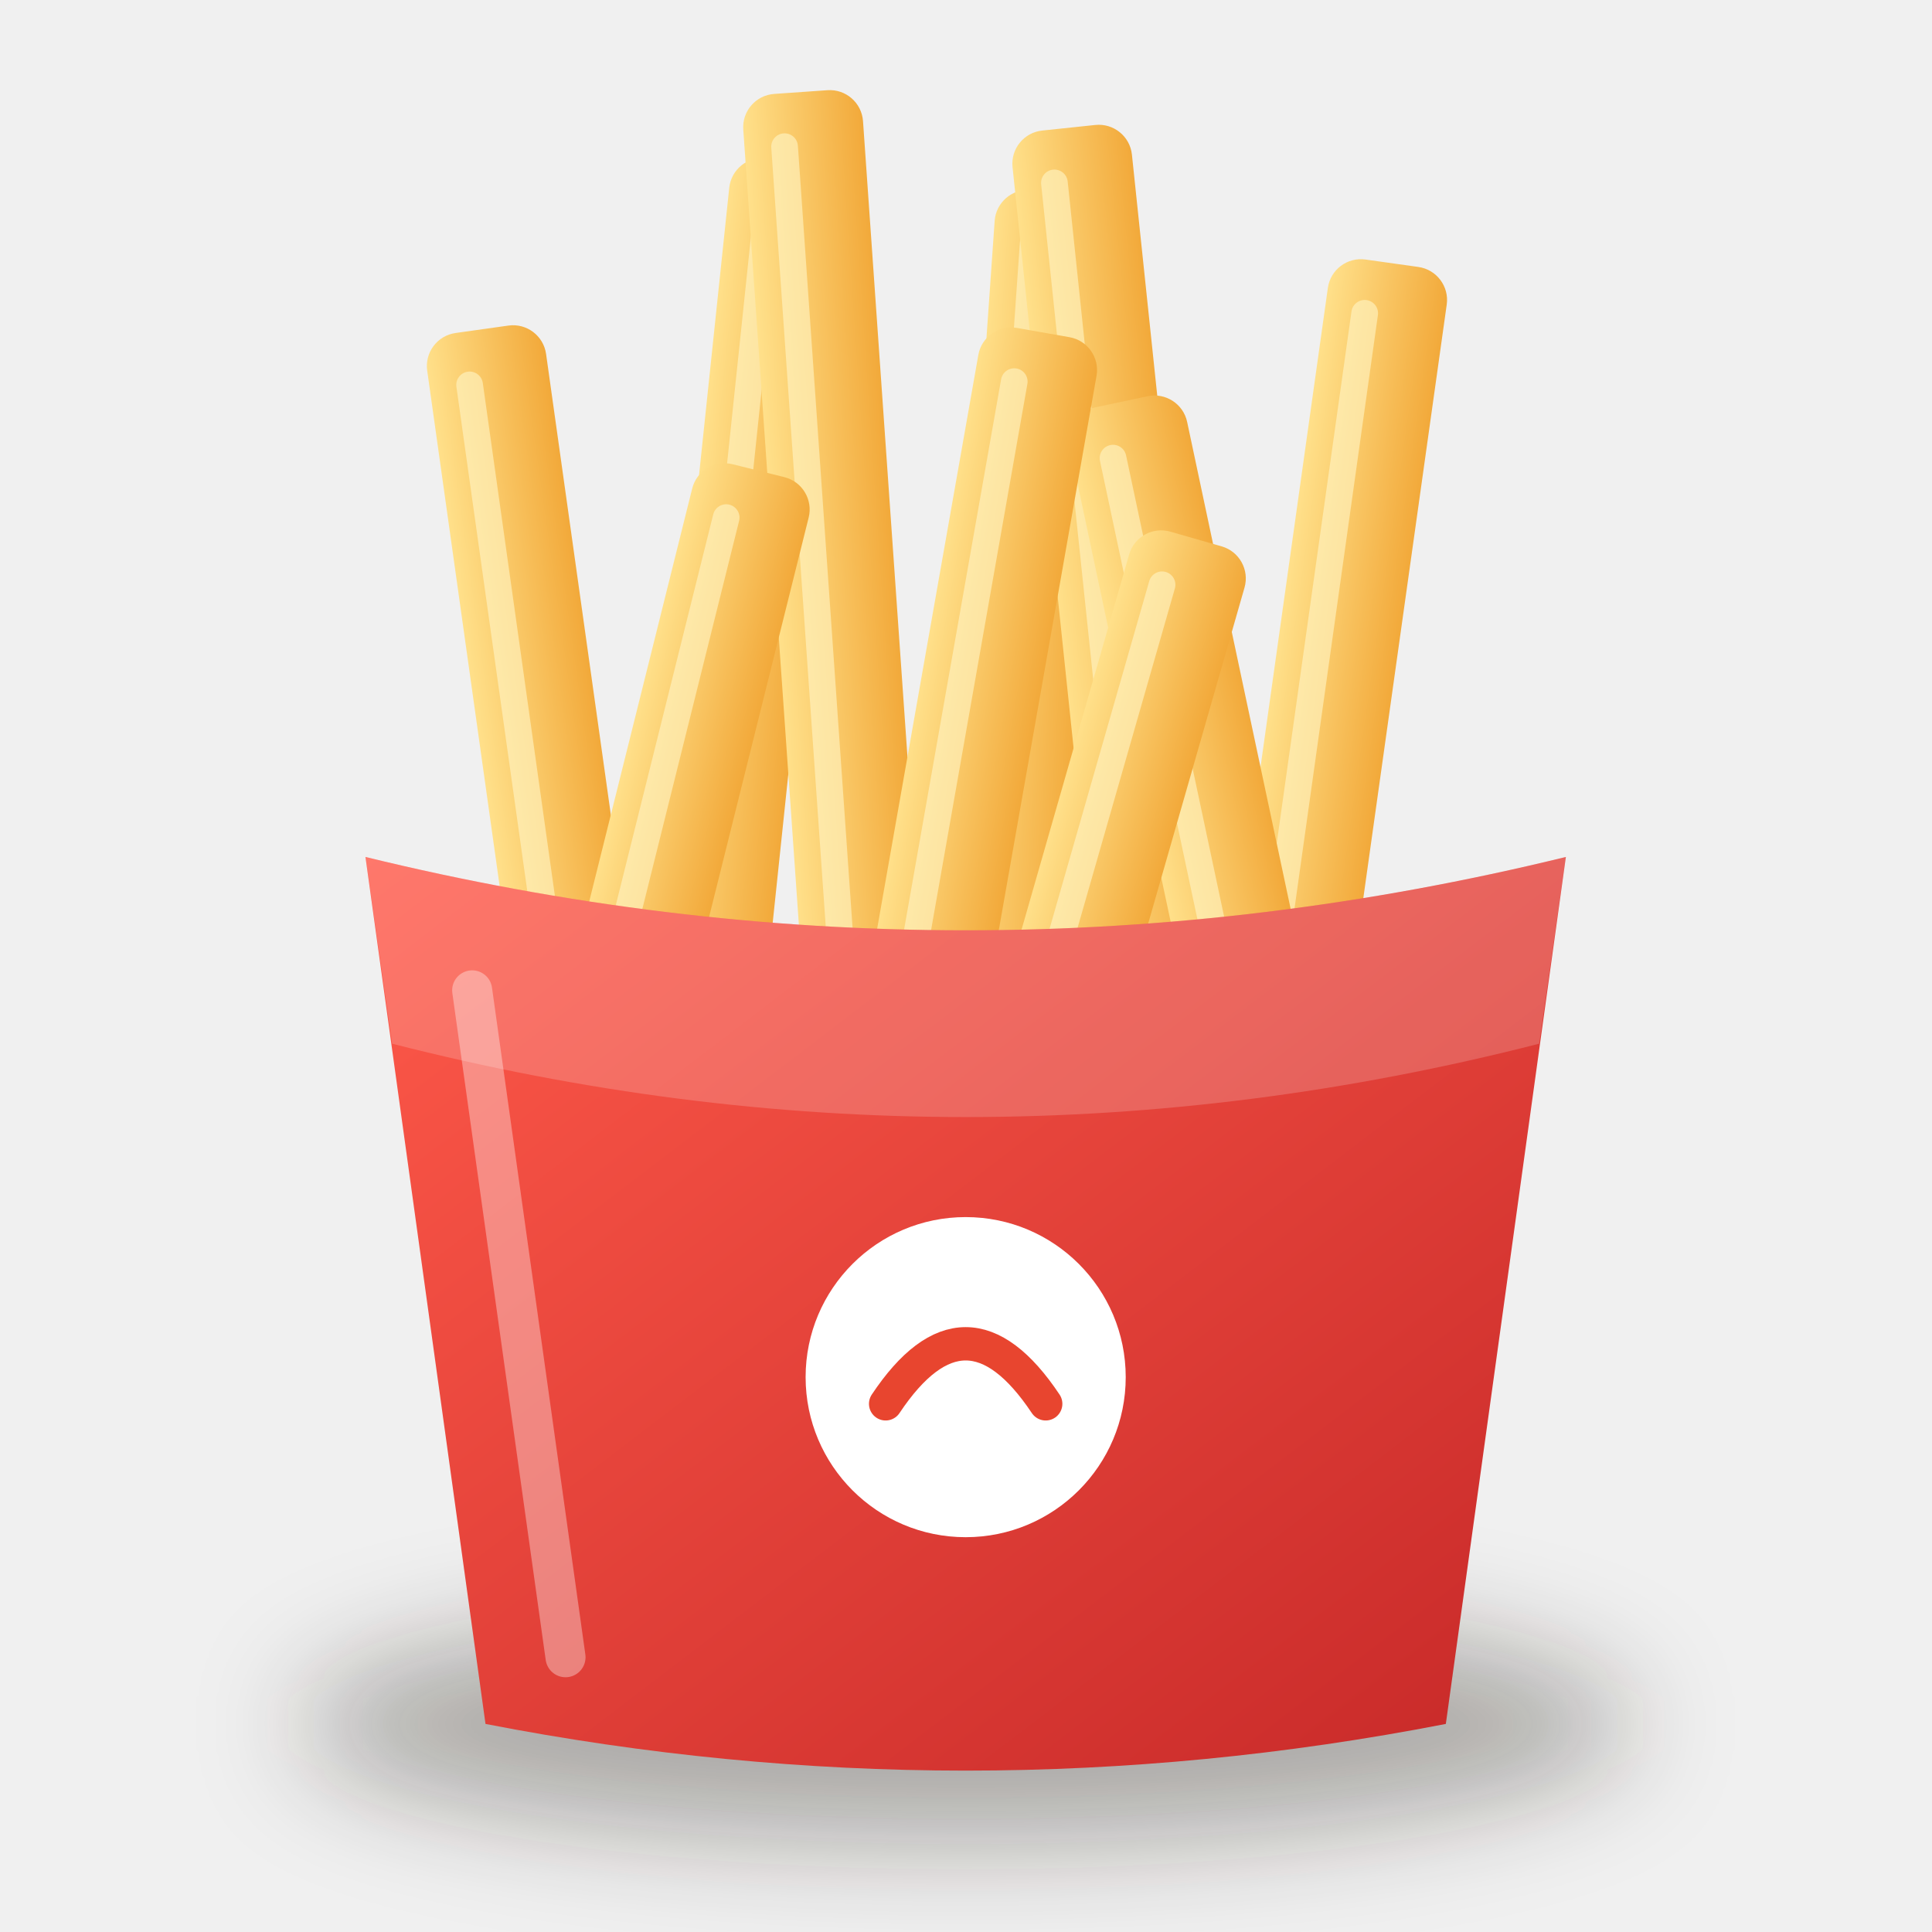
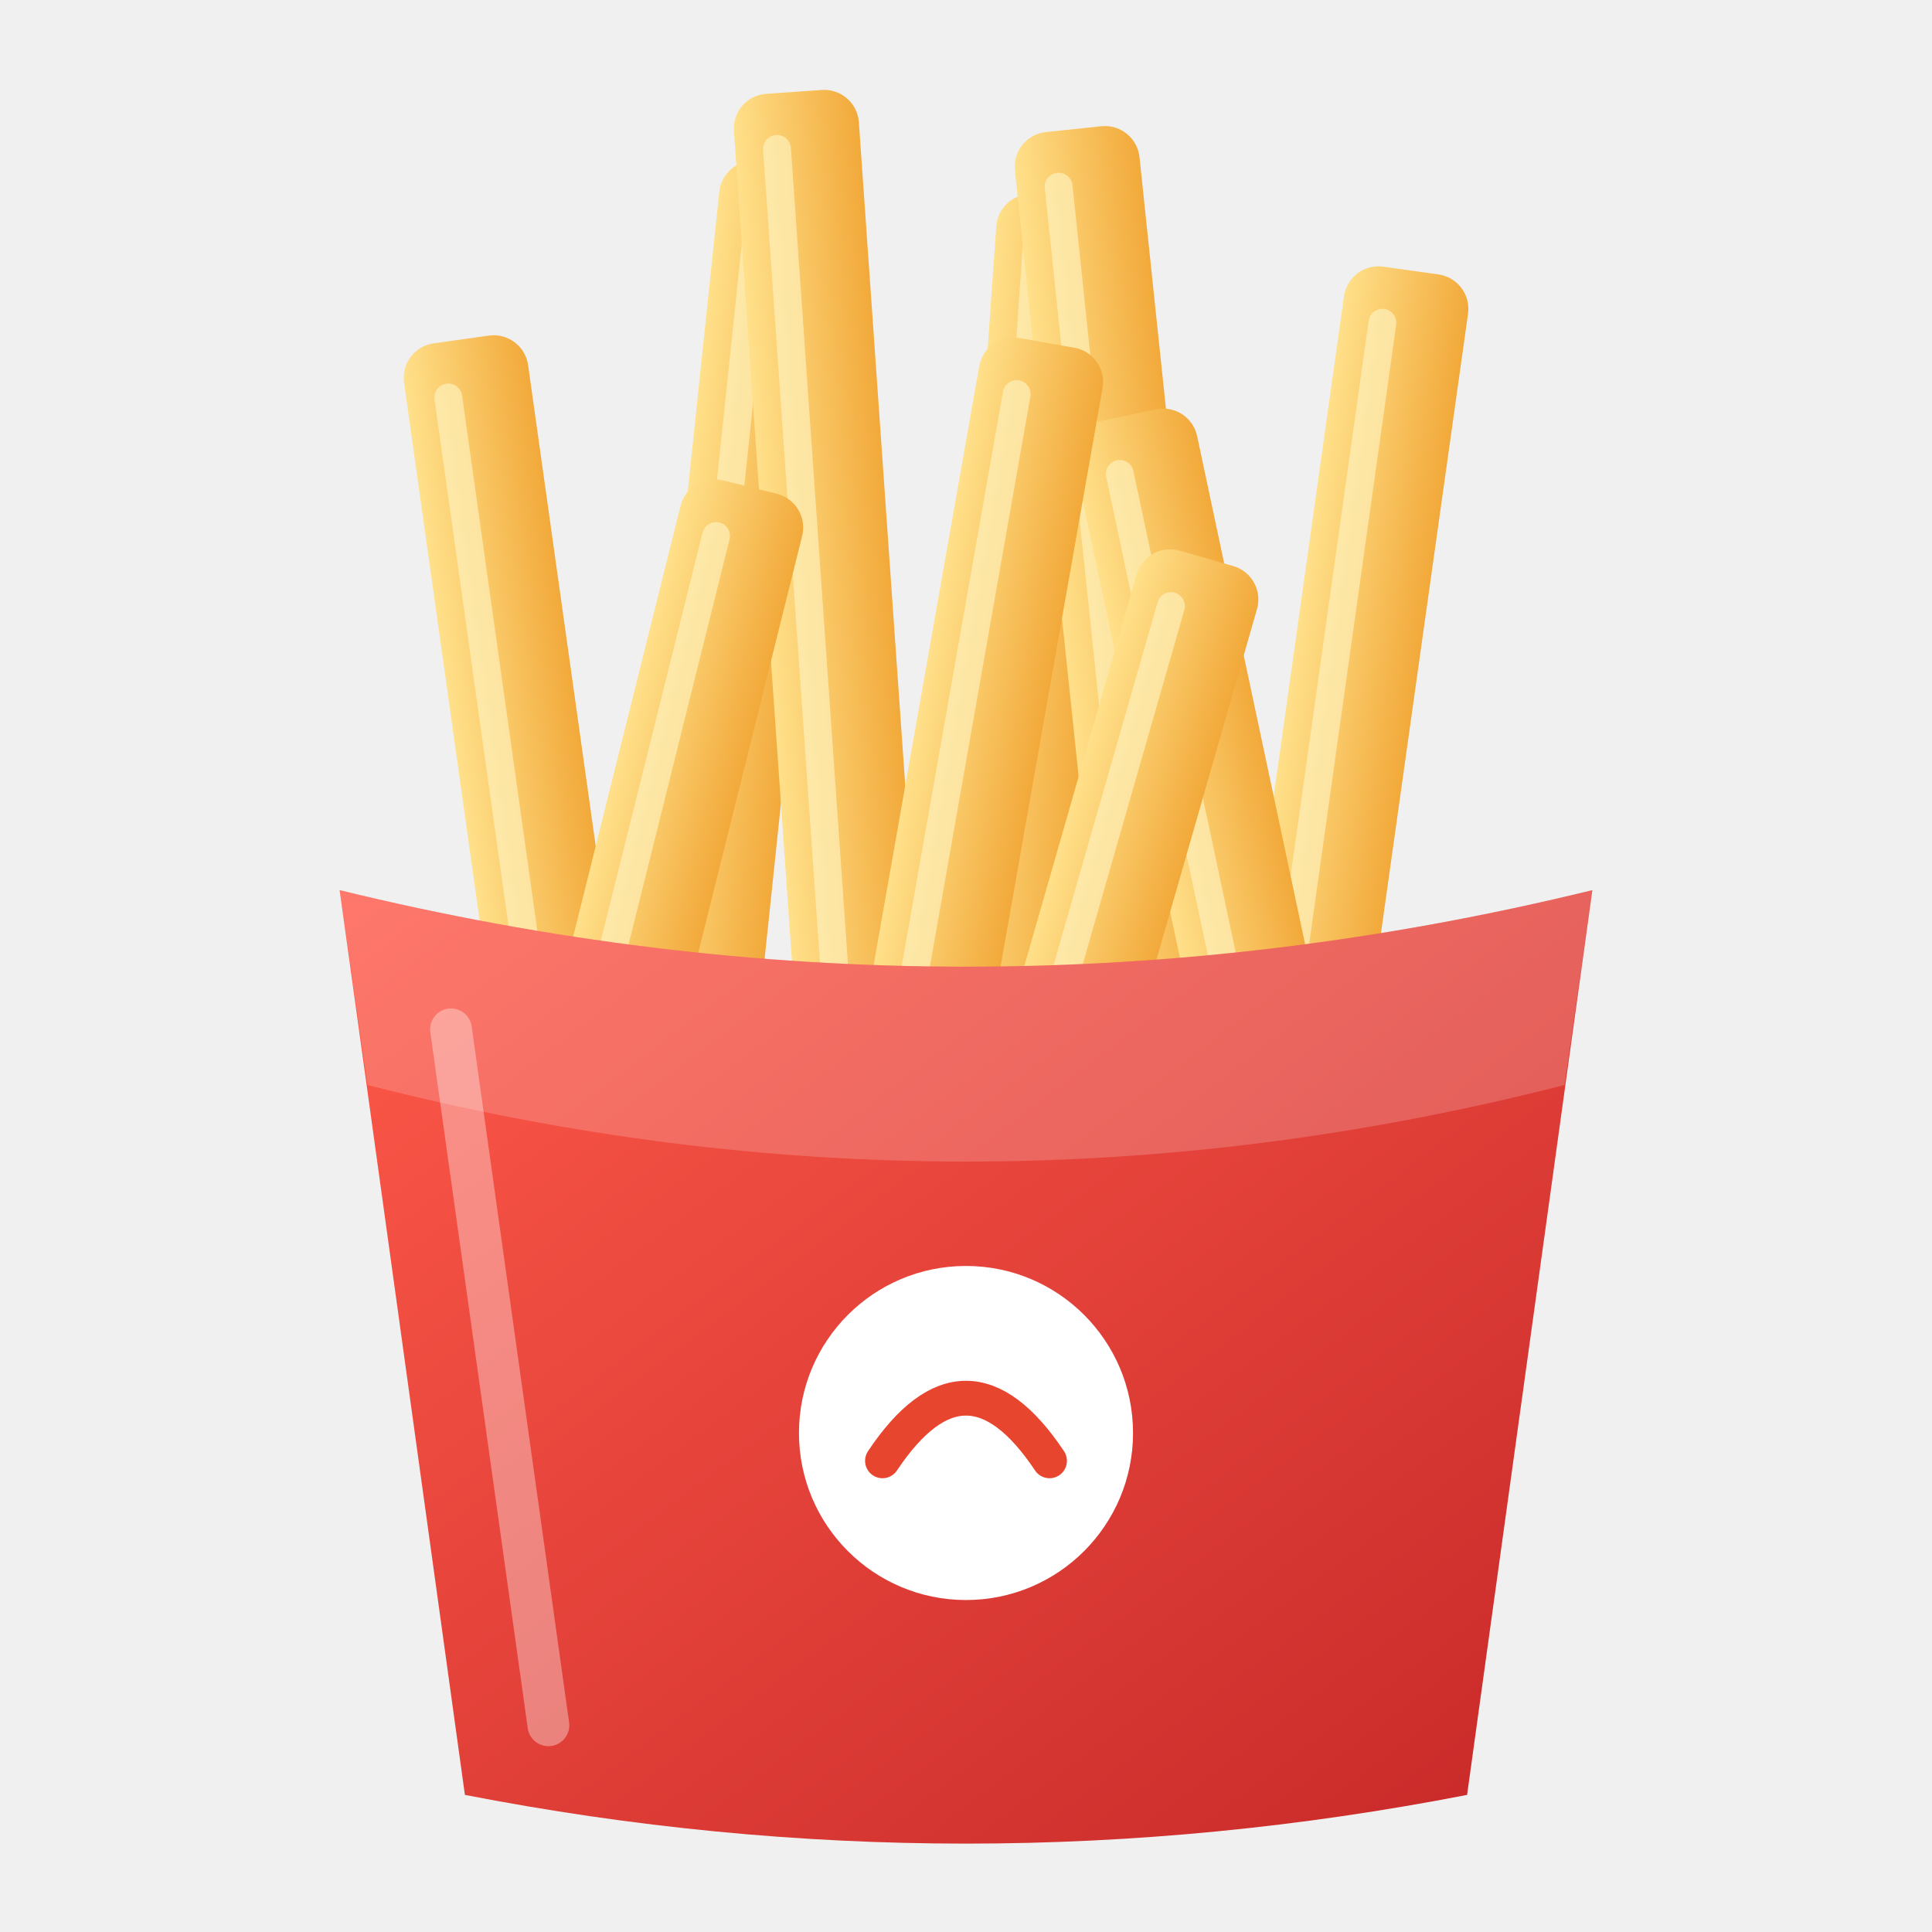
- <svg xmlns="http://www.w3.org/2000/svg" viewBox="55.2 71.5 289.7 289.7">
+ <svg xmlns="http://www.w3.org/2000/svg" viewBox="61.2 72.1 277.6 277.6">
  <defs>
-     <filter id="b75" x="-50%" y="-50%" width="200%" height="200%">
-       <feGaussianBlur stdDeviation="8.1" />
-     </filter>
-     <linearGradient id="g76" x1="0" y1="0" x2="1" y2="0">
+     <linearGradient id="g63" x1="0" y1="0" x2="1" y2="0">
      <stop offset="0" stop-color="#ffe08a" stop-opacity="1" />
      <stop offset="1" stop-color="#f2a93a" stop-opacity="1" />
    </linearGradient>
-     <linearGradient id="g77" x1="0" y1="0" x2="1" y2="0">
+     <linearGradient id="g64" x1="0" y1="0" x2="1" y2="0">
      <stop offset="0" stop-color="#ffe08a" stop-opacity="1" />
      <stop offset="1" stop-color="#f2a93a" stop-opacity="1" />
    </linearGradient>
-     <linearGradient id="g78" x1="0" y1="0" x2="1" y2="0">
+     <linearGradient id="g65" x1="0" y1="0" x2="1" y2="0">
      <stop offset="0" stop-color="#ffe08a" stop-opacity="1" />
      <stop offset="1" stop-color="#f2a93a" stop-opacity="1" />
    </linearGradient>
-     <linearGradient id="g79" x1="0" y1="0" x2="1" y2="0">
+     <linearGradient id="g66" x1="0" y1="0" x2="1" y2="0">
      <stop offset="0" stop-color="#ffe08a" stop-opacity="1" />
      <stop offset="1" stop-color="#f2a93a" stop-opacity="1" />
    </linearGradient>
-     <linearGradient id="g80" x1="0" y1="0" x2="1" y2="0">
+     <linearGradient id="g67" x1="0" y1="0" x2="1" y2="0">
      <stop offset="0" stop-color="#ffe08a" stop-opacity="1" />
      <stop offset="1" stop-color="#f2a93a" stop-opacity="1" />
    </linearGradient>
-     <linearGradient id="g81" x1="0" y1="0" x2="1" y2="0">
+     <linearGradient id="g68" x1="0" y1="0" x2="1" y2="0">
      <stop offset="0" stop-color="#ffe08a" stop-opacity="1" />
      <stop offset="1" stop-color="#f2a93a" stop-opacity="1" />
    </linearGradient>
-     <linearGradient id="g82" x1="0" y1="0" x2="1" y2="0">
+     <linearGradient id="g69" x1="0" y1="0" x2="1" y2="0">
      <stop offset="0" stop-color="#ffe08a" stop-opacity="1" />
      <stop offset="1" stop-color="#f2a93a" stop-opacity="1" />
    </linearGradient>
-     <linearGradient id="g83" x1="0" y1="0" x2="1" y2="0">
+     <linearGradient id="g70" x1="0" y1="0" x2="1" y2="0">
      <stop offset="0" stop-color="#ffe08a" stop-opacity="1" />
      <stop offset="1" stop-color="#f2a93a" stop-opacity="1" />
    </linearGradient>
-     <linearGradient id="g84" x1="0" y1="0" x2="1" y2="0">
+     <linearGradient id="g71" x1="0" y1="0" x2="1" y2="0">
      <stop offset="0" stop-color="#ffe08a" stop-opacity="1" />
      <stop offset="1" stop-color="#f2a93a" stop-opacity="1" />
    </linearGradient>
-     <linearGradient id="g85" x1="0" y1="0" x2="1" y2="0">
+     <linearGradient id="g72" x1="0" y1="0" x2="1" y2="0">
      <stop offset="0" stop-color="#ffe08a" stop-opacity="1" />
      <stop offset="1" stop-color="#f2a93a" stop-opacity="1" />
    </linearGradient>
-     <linearGradient id="g86" x1="0" y1="0" x2="1" y2="1">
+     <linearGradient id="g73" x1="0" y1="0" x2="1" y2="1">
      <stop offset="0" stop-color="#ff5a4a" stop-opacity="1" />
      <stop offset="1" stop-color="#c62828" stop-opacity="1" />
    </linearGradient>
  </defs>
-   <ellipse cx="200" cy="330" rx="100" ry="18" fill="#1a120b" opacity="0.32" filter="url(#b75)" />
  <g transform="translate(140 210) rotate(-8)">
-     <rect x="-9" y="-90" width="18" height="150" rx="5" fill="url(#g76)" />
+     <rect x="-9" y="-90" width="18" height="150" rx="5" fill="url(#g63)" />
    <rect x="-5" y="-84" width="4" height="130" rx="2" fill="#fff6c8" opacity=".6" />
  </g>
  <g transform="translate(162 210) rotate(6)">
-     <rect x="-9" y="-115" width="18" height="175" rx="5" fill="url(#g77)" />
+     <rect x="-9" y="-115" width="18" height="175" rx="5" fill="url(#g64)" />
    <rect x="-5" y="-109" width="4" height="155" rx="2" fill="#fff6c8" opacity=".6" />
  </g>
  <g transform="translate(184 210) rotate(-4)">
-     <rect x="-9" y="-125" width="18" height="185" rx="5" fill="url(#g78)" />
+     <rect x="-9" y="-125" width="18" height="185" rx="5" fill="url(#g65)" />
    <rect x="-5" y="-119" width="4" height="165" rx="2" fill="#fff6c8" opacity=".6" />
  </g>
  <g transform="translate(206 210) rotate(4)">
-     <rect x="-9" y="-110" width="18" height="170" rx="5" fill="url(#g79)" />
+     <rect x="-9" y="-110" width="18" height="170" rx="5" fill="url(#g66)" />
    <rect x="-5" y="-104" width="4" height="150" rx="2" fill="#fff6c8" opacity=".6" />
  </g>
  <g transform="translate(228 210) rotate(-6)">
-     <rect x="-9" y="-120" width="18" height="180" rx="5" fill="url(#g80)" />
+     <rect x="-9" y="-120" width="18" height="180" rx="5" fill="url(#g67)" />
    <rect x="-5" y="-114" width="4" height="160" rx="2" fill="#fff6c8" opacity=".6" />
  </g>
  <g transform="translate(250 210) rotate(8)">
-     <rect x="-9" y="-100" width="18" height="160" rx="5" fill="url(#g81)" />
+     <rect x="-9" y="-100" width="18" height="160" rx="5" fill="url(#g68)" />
    <rect x="-5" y="-94" width="4" height="140" rx="2" fill="#fff6c8" opacity=".6" />
  </g>
  <g transform="translate(152 210) rotate(14)">
-     <rect x="-9" y="-70" width="18" height="130" rx="5" fill="url(#g82)" />
+     <rect x="-9" y="-70" width="18" height="130" rx="5" fill="url(#g69)" />
    <rect x="-5" y="-64" width="4" height="110" rx="2" fill="#fff6c8" opacity=".6" />
  </g>
  <g transform="translate(240 210) rotate(-12)">
-     <rect x="-9" y="-80" width="18" height="140" rx="5" fill="url(#g83)" />
+     <rect x="-9" y="-80" width="18" height="140" rx="5" fill="url(#g70)" />
    <rect x="-5" y="-74" width="4" height="120" rx="2" fill="#fff6c8" opacity=".6" />
  </g>
  <g transform="translate(196 210) rotate(10)">
-     <rect x="-9" y="-90" width="18" height="150" rx="5" fill="url(#g84)" />
+     <rect x="-9" y="-90" width="18" height="150" rx="5" fill="url(#g71)" />
    <rect x="-5" y="-84" width="4" height="130" rx="2" fill="#fff6c8" opacity=".6" />
  </g>
  <g transform="translate(218 210) rotate(16)">
-     <rect x="-9" y="-60" width="18" height="120" rx="5" fill="url(#g85)" />
+     <rect x="-9" y="-60" width="18" height="120" rx="5" fill="url(#g72)" />
    <rect x="-5" y="-54" width="4" height="100" rx="2" fill="#fff6c8" opacity=".6" />
  </g>
-   <path d="M110 200 L 128 330 Q 200 344 272 330 L 290 200 Q 200 222 110 200 Z" fill="url(#g86)" />
+   <path d="M110 200 L 128 330 Q 200 344 272 330 L 290 200 Q 200 222 110 200 Z" fill="url(#g73)" />
  <path d="M110 200 Q 200 222 290 200 L 286 228 Q 200 250 114 228 Z" fill="#ffffff" opacity=".18" />
  <circle cx="200" cy="278" r="24" fill="#ffffff" />
  <path d="M188 282 q 12 -18 24 0" stroke="#e8452f" stroke-width="5" fill="none" stroke-linecap="round" />
  <path d="M126 220 L 140 320" stroke="#fff" stroke-width="6" stroke-linecap="round" opacity=".35" />
</svg>
